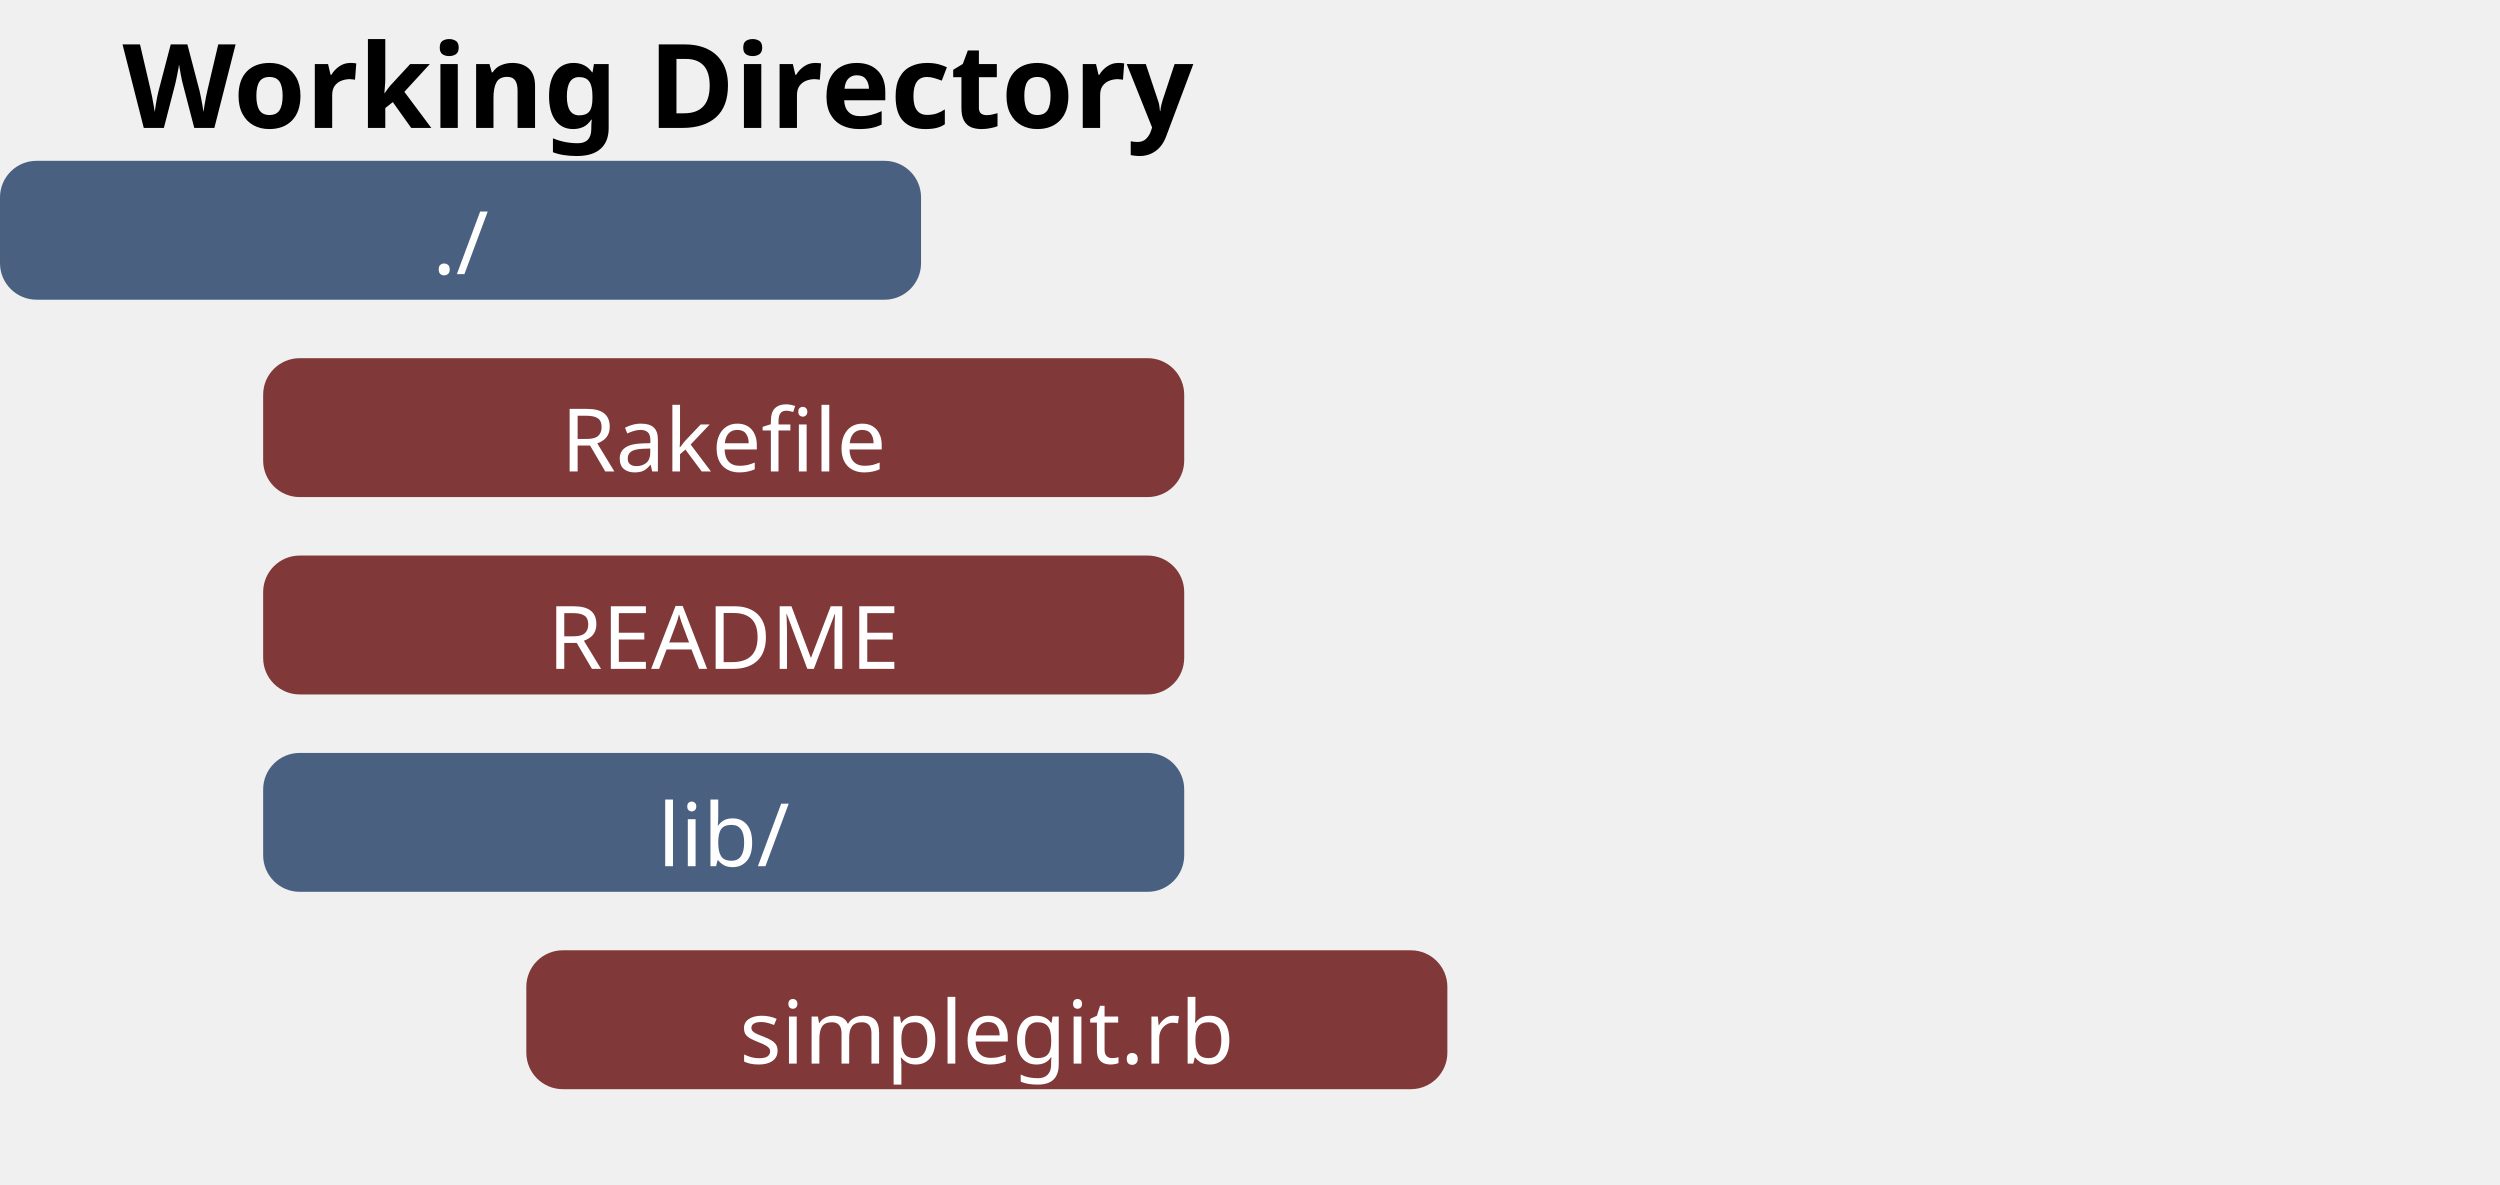
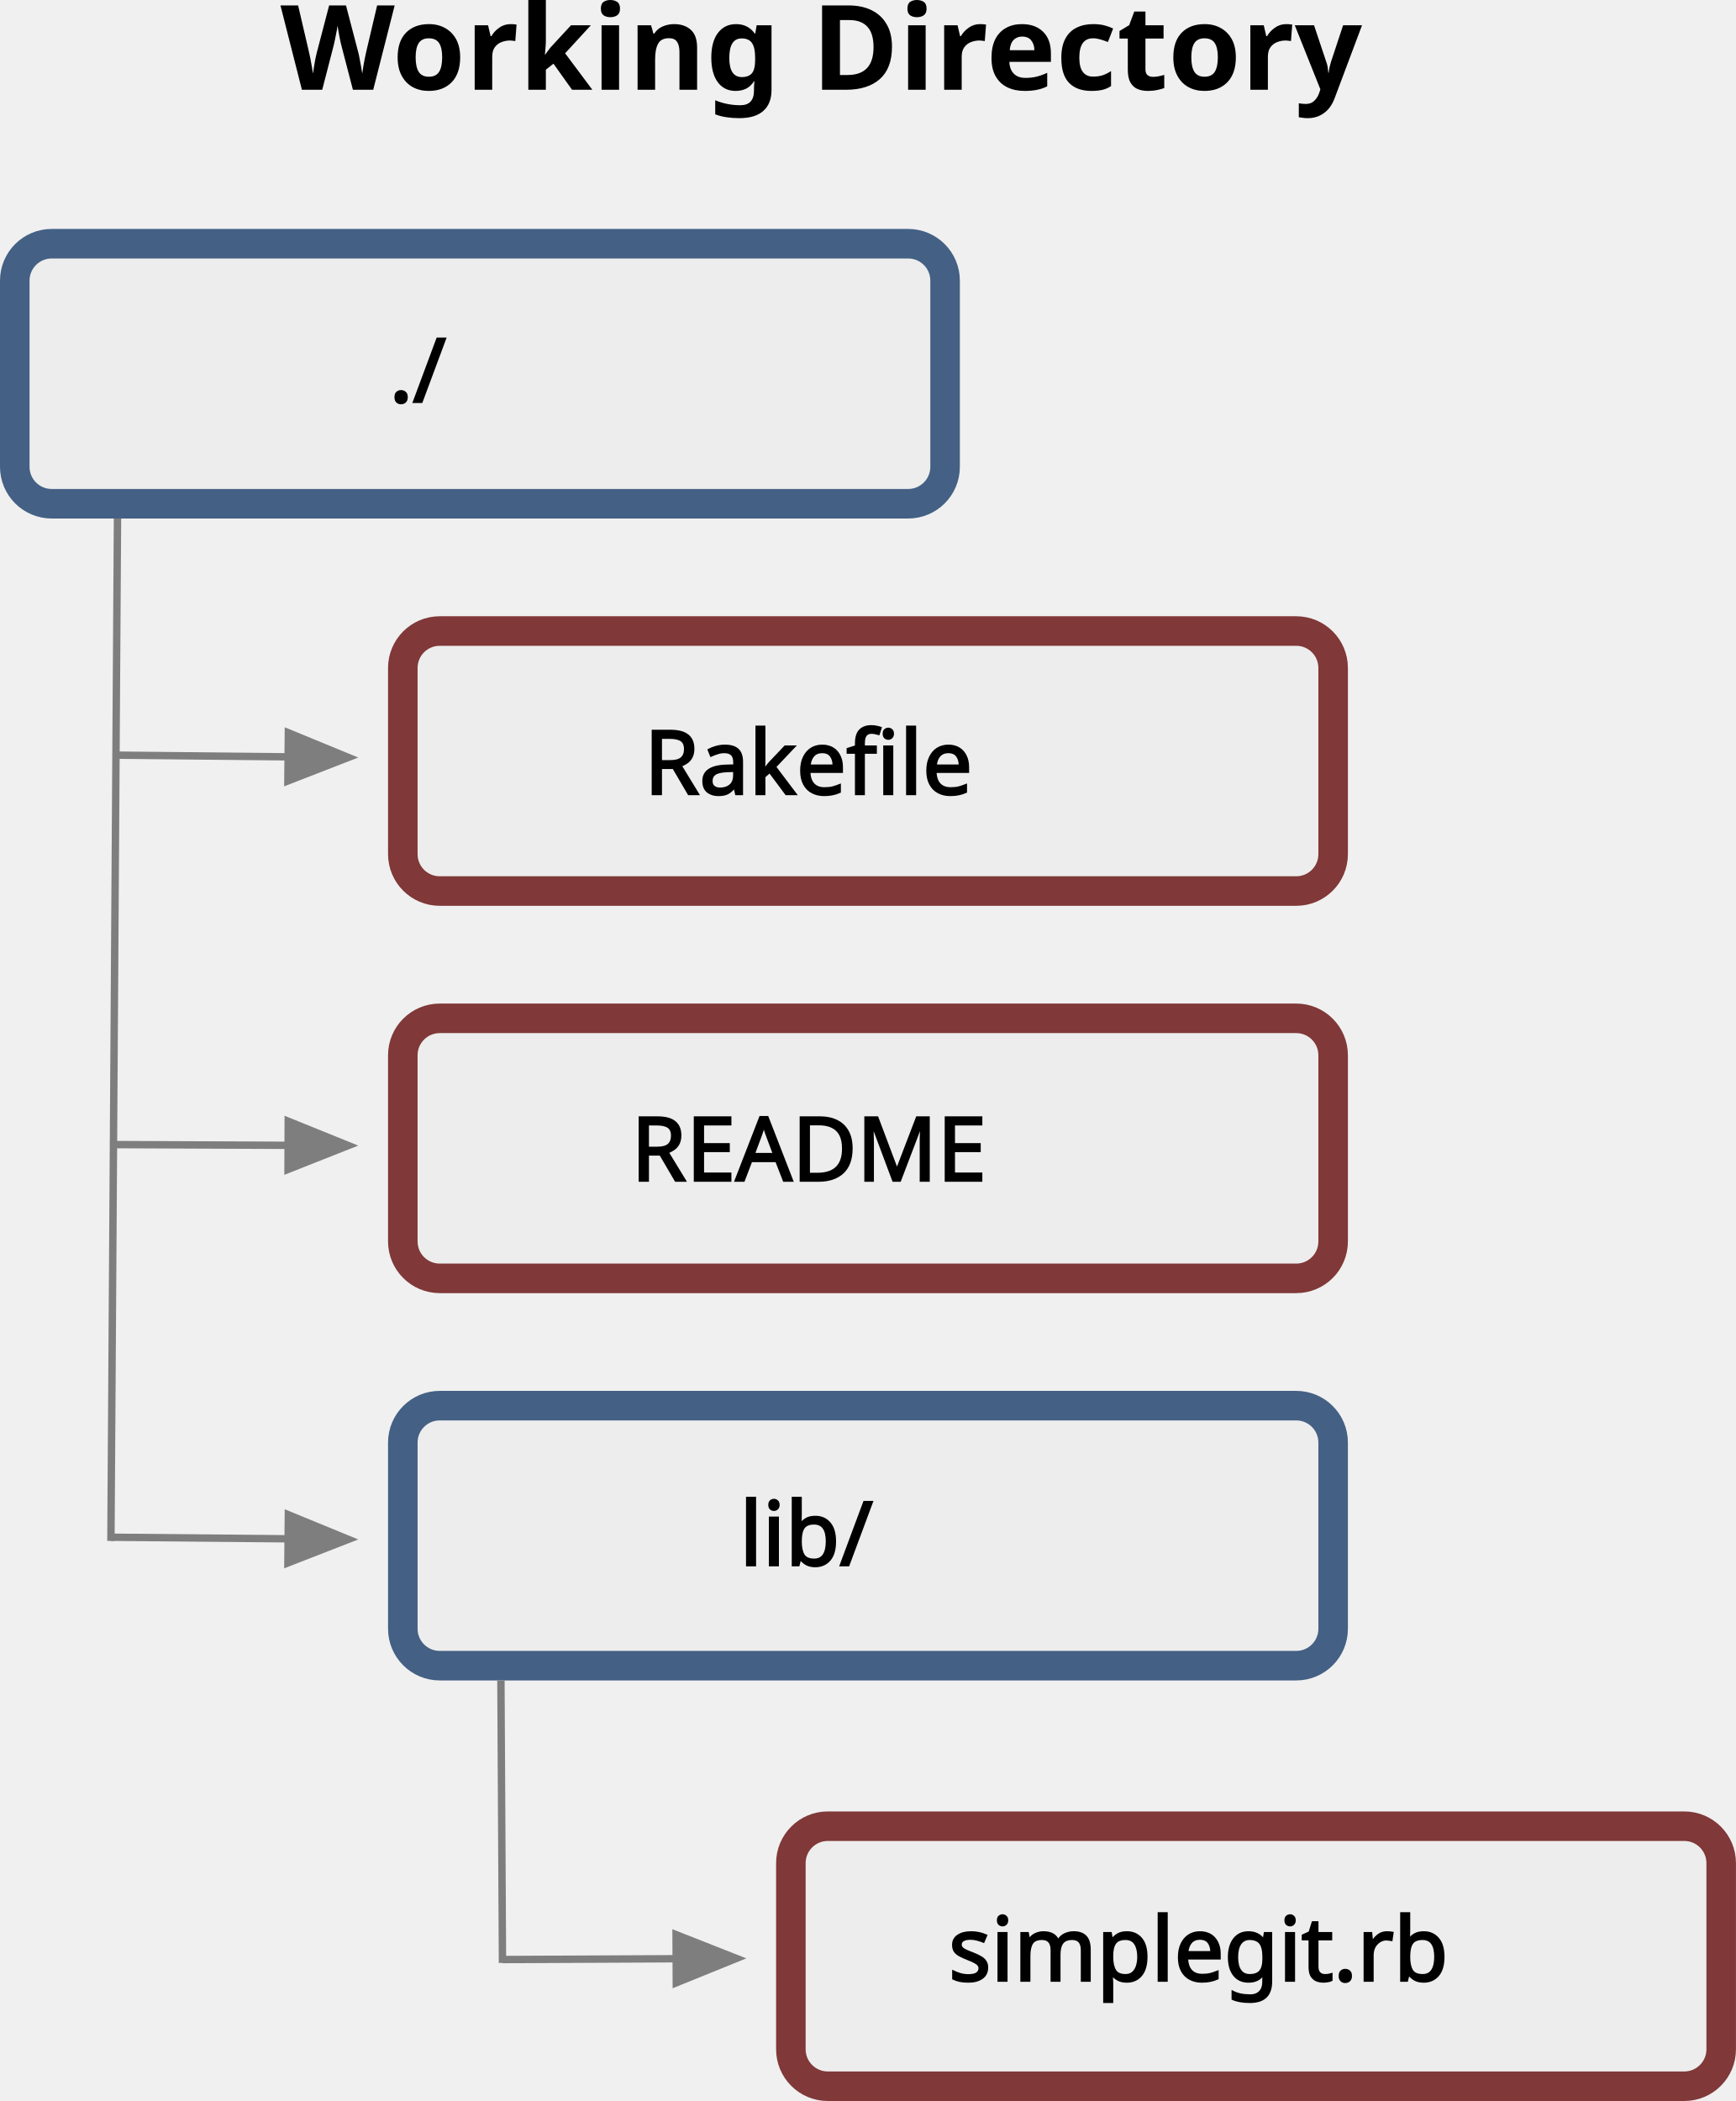
- <svg xmlns="http://www.w3.org/2000/svg" width="342.0" height="162.0">
-   <defs>
-     <marker orient="auto" refY="0.0" refX="0.0" id="Arrow1Lend_7e7e7e_1.000000px" style="overflow:visible;">
-       <path id="path_Arrow1Lend_7e7e7e_1.000000px" d="M -5,0.0 L -5,-2.0 L 0.0,0.0 L -5,2.0 z " style="fill:#7e7e7e;fill-rule:evenodd;stroke:#7e7e7e;stroke-width:1.0px;marker-start:none;" transform="scale(1)" />
+ <svg xmlns="http://www.w3.org/2000/svg" width="235.112" height="284.509" version="1.1" id="svg31957" xml:space="preserve">
+   <defs id="defs31909">
+     <marker orient="auto" refY="0" refX="0" id="Arrow1Lend_7e7e7e_1.000000px" style="overflow:visible" viewBox="0 0 6.846 5.477" markerWidth="10" markerHeight="8" preserveAspectRatio="xMidYMid">
+       <path id="path_Arrow1Lend_7e7e7e_1.000000px" d="M -5,0 V -2 L 0,0 -5,2 Z" style="fill:#7e7e7e;fill-rule:evenodd;stroke:#7e7e7e;stroke-width:1px;marker-start:none" />
    </marker>
  </defs>
-   <g transform="translate(-9,-6.5)">
-     <g style="fill:#fff;stroke:#000000;stroke-width:1px">
-       <rect id="735" width="162.0" height="19.0" x="18.0" y="6.5" style="fill:none;stroke:none" />
-       <text id="735_text" x="18.0" y="6.5" style="fill:#None;stroke:#None;stroke-width:0;font-family: BryantPro-Bold;font-size:16px">
-         <tspan id="735_line1" text-anchor="middle" x="99.0" y="24.0" text-align="center" font-family="BryantPro-Regular" font-weight="bold" font-size="16.0px" fill="#000000" stroke="#000000">Working Directory</tspan>
-       </text>
-       <rect id="736" width="126.0" height="19.0" x="9.0" y="28.5" rx="5.0" ry="5.0" style="fill:#4a6080;stroke:none;stroke-width:4px" />
-       <text id="736_text" x="9.0" y="28.5" style="fill:#None;stroke:#None;stroke-width:0;font-family: BryantPro-Medium;font-size:12px">
-         <tspan id="736_line1" text-anchor="middle" x="72.0" y="44.0" text-align="center" font-family="BryantPro-Medium" font-size="12.0px" fill="#ffffff" stroke="#ffffff">./</tspan>
-       </text>
-       <rect id="737" width="126.0" height="19.0" x="45.0" y="55.5" rx="5.0" ry="5.0" style="fill:#803838;stroke:none;stroke-width:4px" />
-       <text id="737_text" x="45.0" y="55.5" style="fill:#None;stroke:#None;stroke-width:0;font-family: BryantPro-Medium;font-size:12px">
-         <tspan id="737_line1" text-anchor="middle" x="108.0" y="71.0" text-align="center" font-family="BryantPro-Medium" font-size="12.0px" fill="#ffffff" stroke="#ffffff">Rakefile</tspan>
-       </text>
-       <rect id="738" width="126.0" height="19.0" x="45.0" y="82.5" rx="5.0" ry="5.0" style="fill:#803838;stroke:none;stroke-width:4px" />
-       <text id="738_text" x="45.0" y="82.5" style="fill:#None;stroke:#None;stroke-width:0;font-family: BryantPro-Medium;font-size:12px">
-         <tspan id="738_line1" text-anchor="middle" x="108.0" y="98.0" text-align="center" font-family="BryantPro-Medium" font-size="12.0px" fill="#ffffff" stroke="#ffffff">README</tspan>
-       </text>
-       <rect id="739" width="126.0" height="19.0" x="45.0" y="109.5" rx="5.0" ry="5.0" style="fill:#4a6080;stroke:none;stroke-width:4px" />
-       <text id="739_text" x="45.0" y="109.5" style="fill:#None;stroke:#None;stroke-width:0;font-family: BryantPro-Medium;font-size:12px">
-         <tspan id="739_line1" text-anchor="middle" x="108.0" y="125.0" text-align="center" font-family="BryantPro-Medium" font-size="12.0px" fill="#ffffff" stroke="#ffffff">lib/</tspan>
-       </text>
-       <rect id="740" width="126.0" height="19.0" x="81.0" y="136.5" rx="5.0" ry="5.0" style="fill:#803838;stroke:none;stroke-width:4px" />
-       <text id="740_text" x="81.0" y="136.5" style="fill:#None;stroke:#None;stroke-width:0;font-family: BryantPro-Medium;font-size:12px">
-         <tspan id="740_line1" text-anchor="middle" x="144.0" y="152.0" text-align="center" font-family="BryantPro-Medium" font-size="12.0px" fill="#ffffff" stroke="#ffffff">simplegit.rb</tspan>
-       </text>
-     </g>
+   <g id="g32242" transform="translate(-5.727966,25.12086)" style="stroke:#446084;stroke-opacity:1">
+     <rect id="740-0-5-5-4" width="126" height="35.212" x="7.728" y="7.882" rx="5" ry="5" style="fill:#ededed;fill-opacity:1;stroke:#446084;stroke-width:4px;stroke-opacity:1" />
+     <text id="736_text" x="7.086" y="13.805" style="font-size:12px;font-family:BryantPro-Medium;fill:#000000;fill-opacity:1;stroke:#000000;stroke-width:0.3;stroke-dasharray:none;stroke-opacity:1">
+       <tspan id="736_line1" text-anchor="middle" x="70.086" y="29.305" text-align="center" font-family="BryantPro-Medium" font-size="12px" fill="#ffffff" stroke="#ffffff" style="font-style:normal;font-variant:normal;font-weight:normal;font-stretch:normal;font-family:sans-serif;-inkscape-font-specification:sans-serif;fill:#000000;fill-opacity:1;stroke:#000000;stroke-width:0.3;stroke-dasharray:none;stroke-opacity:1">./</tspan>
+     </text>
  </g>
+   <g id="g32253" transform="translate(29.02985,39.1875)">
+     <rect id="740-0-5-5" width="126" height="35.212" x="25.526" y="46.263" rx="5" ry="5" style="fill:#ededed;fill-opacity:1;stroke:#803838;stroke-width:4px;stroke-opacity:1" />
+     <text id="737_text" x="25.257" y="52.843" style="font-size:12px;font-family:BryantPro-Medium;fill:#000000;fill-opacity:1;stroke:#000000;stroke-width:0.3;stroke-dasharray:none;stroke-opacity:1">
+       <tspan id="737_line1" text-anchor="middle" x="88.257" y="68.343" text-align="center" font-family="BryantPro-Medium" font-size="12px" fill="#ffffff" stroke="#ffffff" style="font-style:normal;font-variant:normal;font-weight:normal;font-stretch:normal;font-family:sans-serif;-inkscape-font-specification:sans-serif;fill:#000000;fill-opacity:1;stroke:#000000;stroke-width:0.3;stroke-dasharray:none;stroke-opacity:1">Rakefile</tspan>
+     </text>
+   </g>
+   <g id="g32264" transform="translate(140.6917,187.1274)">
+     <rect id="740-0" width="126" height="35.212" x="-86.136" y="-49.229" rx="5" ry="5" style="fill:#ededed;fill-opacity:1;stroke:#803838;stroke-width:4px;stroke-opacity:1" />
+     <text id="740_text-6" x="-86.341" y="-42.748" style="font-size:12px;font-family:BryantPro-Medium;fill:#000000;fill-opacity:1;stroke:#000000;stroke-width:0.3;stroke-dasharray:none;stroke-opacity:1">
+       <tspan id="740_line1-1" text-anchor="middle" x="-23.341" y="-27.248" text-align="center" font-family="BryantPro-Medium" font-size="12px" fill="#ffffff" stroke="#ffffff" style="font-style:normal;font-variant:normal;font-weight:normal;font-stretch:normal;font-family:sans-serif;-inkscape-font-specification:sans-serif;fill:#000000;fill-opacity:1;stroke:#000000;stroke-width:0.3;stroke-dasharray:none;stroke-opacity:1">README</tspan>
+     </text>
+   </g>
+   <g id="g32275" transform="translate(16.05614,127.597)" style="stroke:#446084;stroke-opacity:1">
+     <rect id="740-0-5" width="126" height="35.212" x="38.5" y="62.75" rx="5" ry="5" style="fill:#ededed;fill-opacity:1;stroke:#446084;stroke-width:4px;stroke-opacity:1" />
+     <text id="739_text" x="37.935" y="68.858" style="font-size:12px;font-family:BryantPro-Medium;fill:#000000;fill-opacity:1;stroke:#000000;stroke-width:0.3;stroke-dasharray:none;stroke-opacity:1">
+       <tspan id="739_line1" text-anchor="middle" x="100.935" y="84.358" text-align="center" font-family="BryantPro-Medium" font-size="12px" fill="#ffffff" stroke="#ffffff" style="font-style:normal;font-variant:normal;font-weight:normal;font-stretch:normal;font-family:sans-serif;-inkscape-font-specification:sans-serif;fill:#000000;fill-opacity:1;stroke:#000000;stroke-width:0.3;stroke-dasharray:none;stroke-opacity:1">lib/</tspan>
+     </text>
+   </g>
+   <g id="g32286" transform="translate(35.11229,113.547)">
+     <rect id="740" width="126" height="35.212" x="72" y="133.75" rx="5" ry="5" style="fill:#ededed;fill-opacity:1;stroke:#803838;stroke-width:4px;stroke-opacity:1" />
+     <text id="740_text" x="72.003" y="139.167" style="font-size:12px;font-family:BryantPro-Medium;fill:#000000;fill-opacity:1;stroke:#000000;stroke-width:0.3;stroke-dasharray:none;stroke-opacity:1">
+       <tspan id="740_line1" text-anchor="middle" x="135.003" y="154.667" text-align="center" font-family="BryantPro-Medium" font-size="12px" fill="#ffffff" stroke="#ffffff" style="font-style:normal;font-variant:normal;font-weight:normal;font-stretch:normal;font-family:sans-serif;-inkscape-font-specification:sans-serif;fill:#000000;fill-opacity:1;stroke:#000000;stroke-width:0.3;stroke-dasharray:none;stroke-opacity:1">simplegit.rb</tspan>
+     </text>
+   </g>
+   <text id="713_text" x="47.462" y="-5.344" style="font-size:16px;font-family:BryantPro-Bold;fill:#000000;stroke:#000000;stroke-width:0">
+     <tspan id="713_line1" text-anchor="middle" x="117.462" y="12.156" text-align="center" font-family="BryantPro-Regular" font-weight="bold" font-size="16px" fill="#000000" stroke="#000000" style="font-style:normal;font-variant:normal;font-weight:bold;font-stretch:normal;font-family:sans-serif;-inkscape-font-specification:'sans-serif Bold'">Working Directory</tspan>
+   </text>
+   <path style="display:inline;fill:none;fill-rule:evenodd;stroke:#7e7e7e;stroke-width:1px;stroke-linecap:butt;stroke-linejoin:miter;stroke-opacity:1" d="M 15.913,70.215 15.021,208.667" id="path32446" />
+   <path style="display:inline;fill:none;fill-rule:evenodd;stroke:#7e7e7e;stroke-width:1px;stroke-linecap:butt;stroke-linejoin:miter;stroke-opacity:1" d="m 67.842,227.559 0.212,38.251" id="path32446-9" />
+   <path style="display:inline;fill:none;fill-rule:evenodd;stroke:#7e7e7e;stroke-width:1px;stroke-linecap:butt;stroke-linejoin:miter;stroke-opacity:1;marker-end:url(#Arrow1Lend_7e7e7e_1.000000px)" d="m 68.057,265.352 31.056,-0.148" id="path32454" />
+   <path style="display:inline;fill:none;fill-rule:evenodd;stroke:#7e7e7e;stroke-width:1px;stroke-linecap:butt;stroke-linejoin:miter;stroke-opacity:1;marker-end:url(#Arrow1Lend_7e7e7e_1.000000px)" d="m 15.025,208.166 31.531,0.283" id="path32454-5" />
+   <path style="display:inline;fill:none;fill-rule:evenodd;stroke:#7e7e7e;stroke-width:1px;stroke-linecap:butt;stroke-linejoin:miter;stroke-opacity:1;marker-end:url(#Arrow1Lend_7e7e7e_1.000000px)" d="m 15.368,154.996 31.188,0.128" id="path32454-1" />
+   <path style="display:inline;fill:none;fill-rule:evenodd;stroke:#7e7e7e;stroke-width:1px;stroke-linecap:butt;stroke-linejoin:miter;stroke-opacity:1;marker-end:url(#Arrow1Lend_7e7e7e_1.000000px)" d="m 15.707,102.26 30.849,0.303" id="path32454-3" />
+   <path style="display:inline;fill:none;fill-rule:evenodd;stroke:#000000;stroke-width:1px;stroke-linecap:butt;stroke-linejoin:miter;stroke-opacity:1" d="m 4.236,209.329 v 0" id="path16463" />
</svg>
